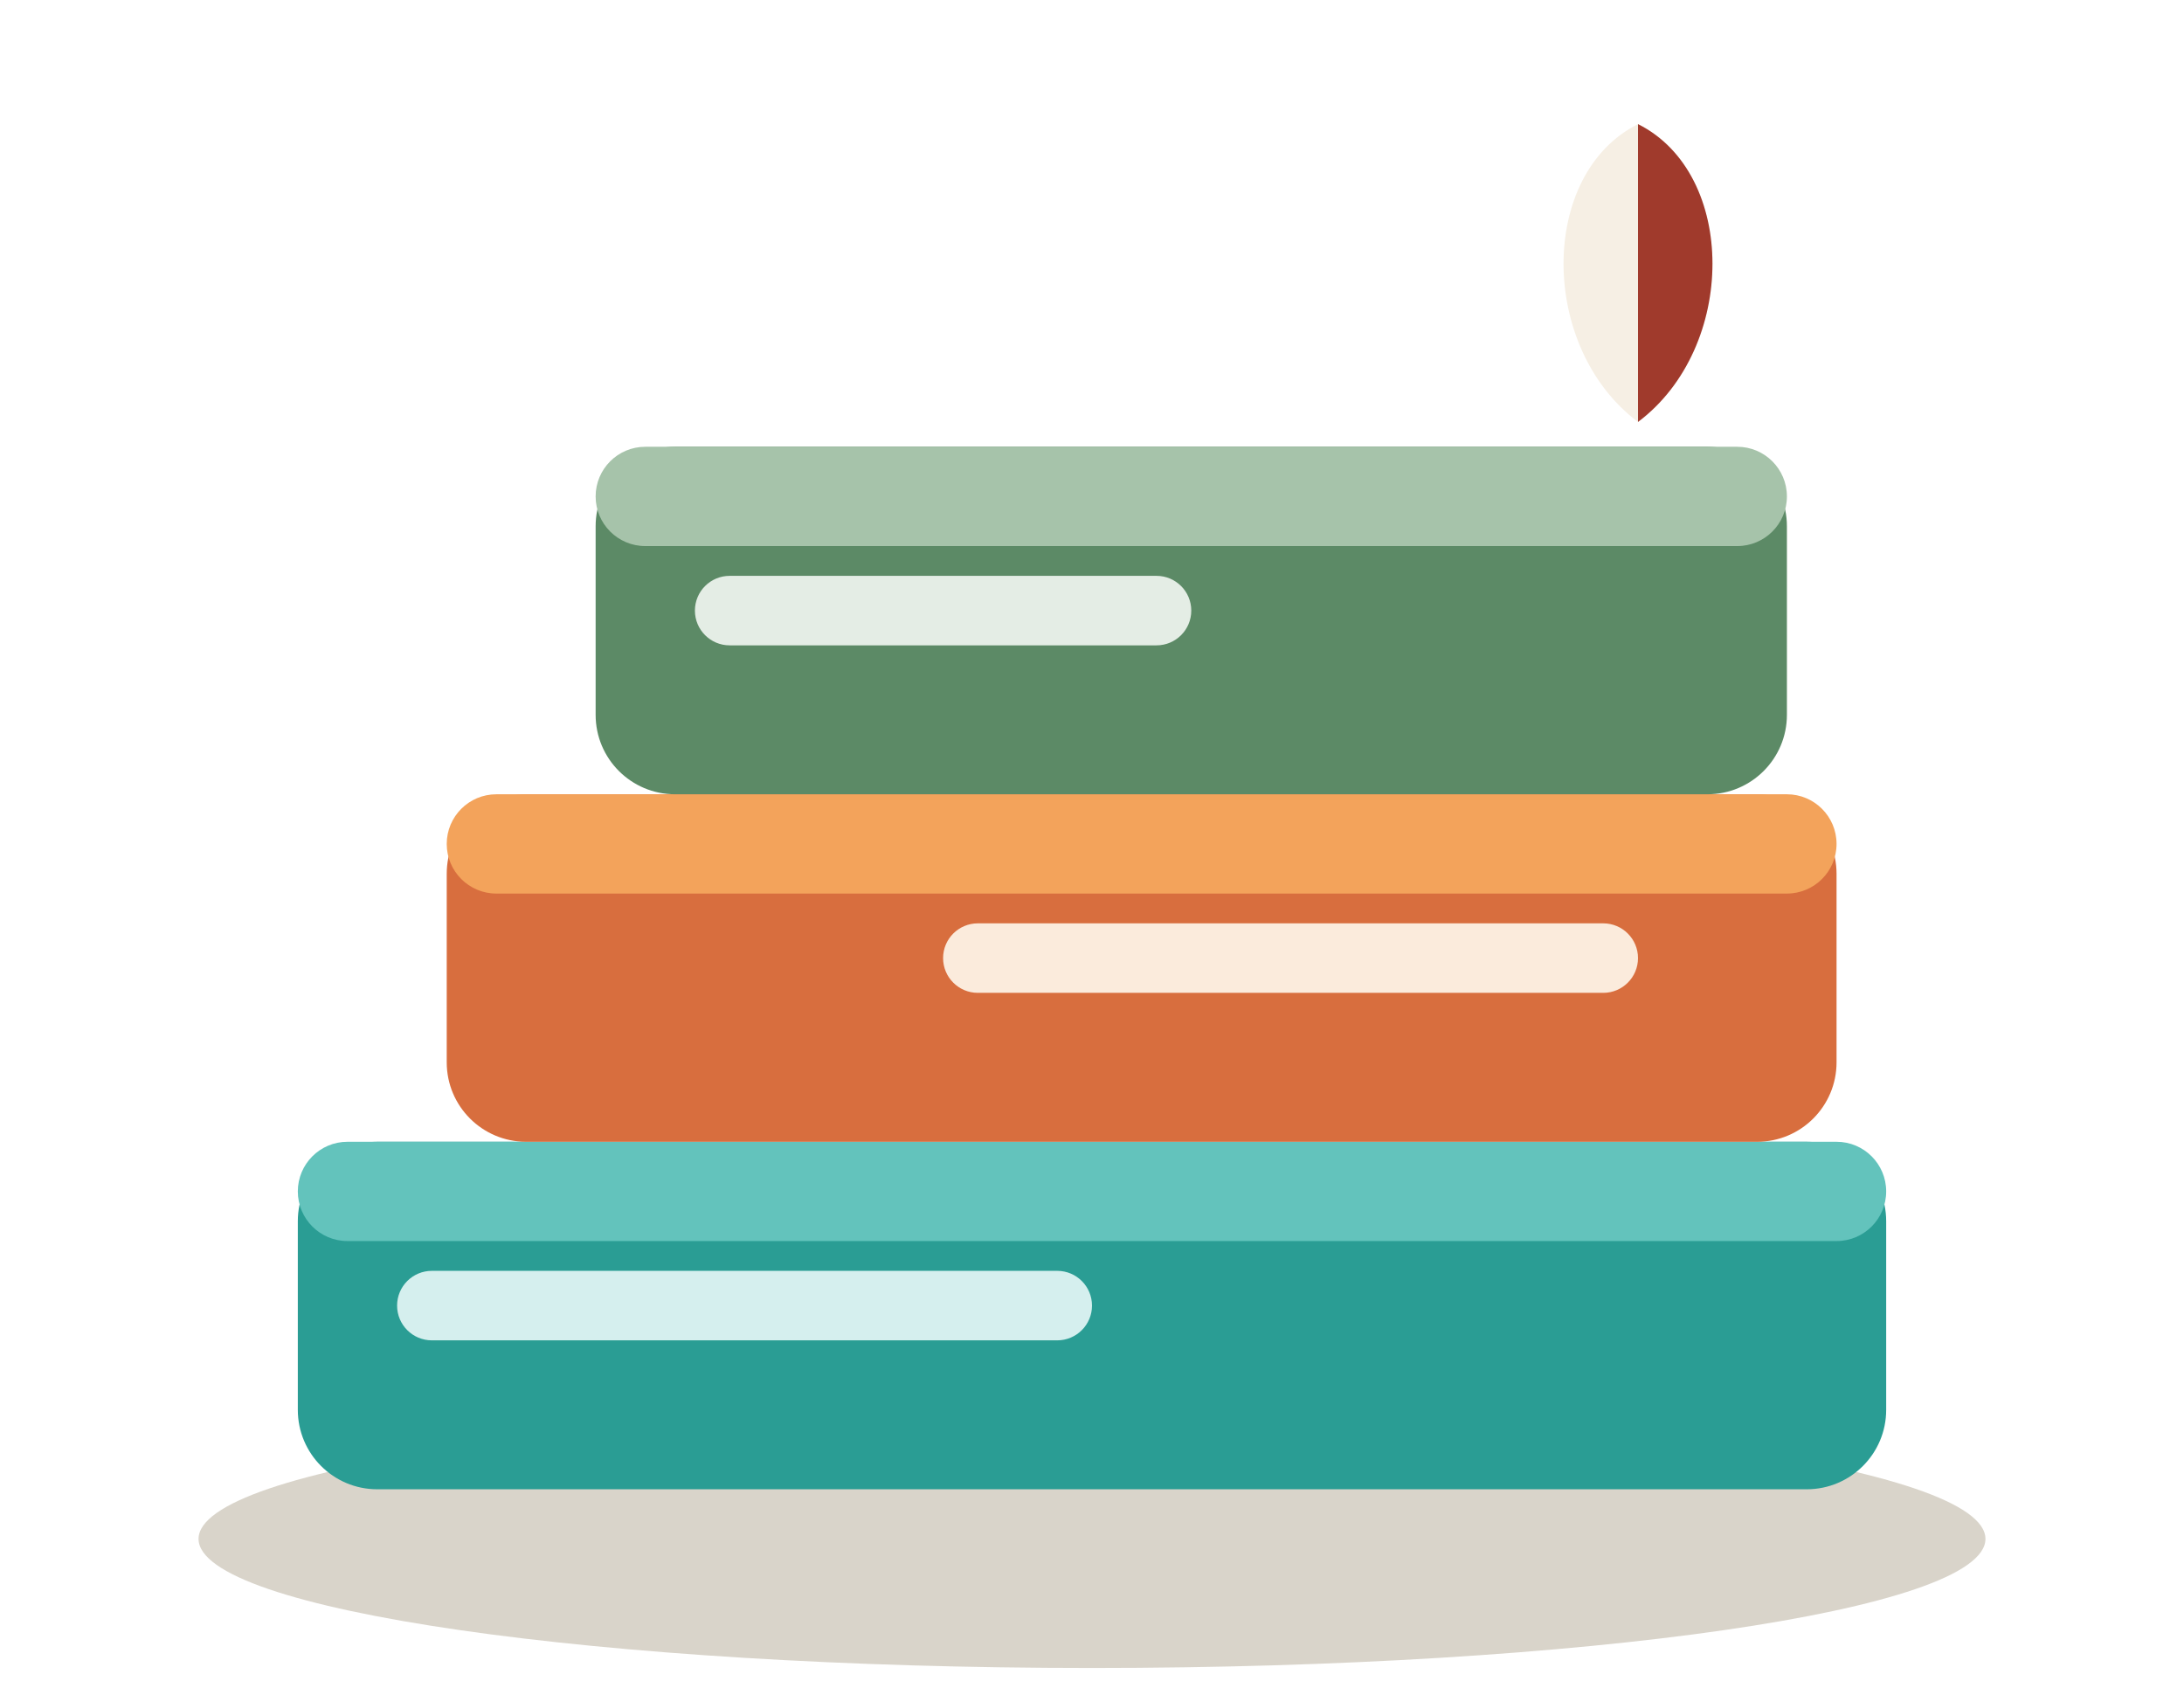
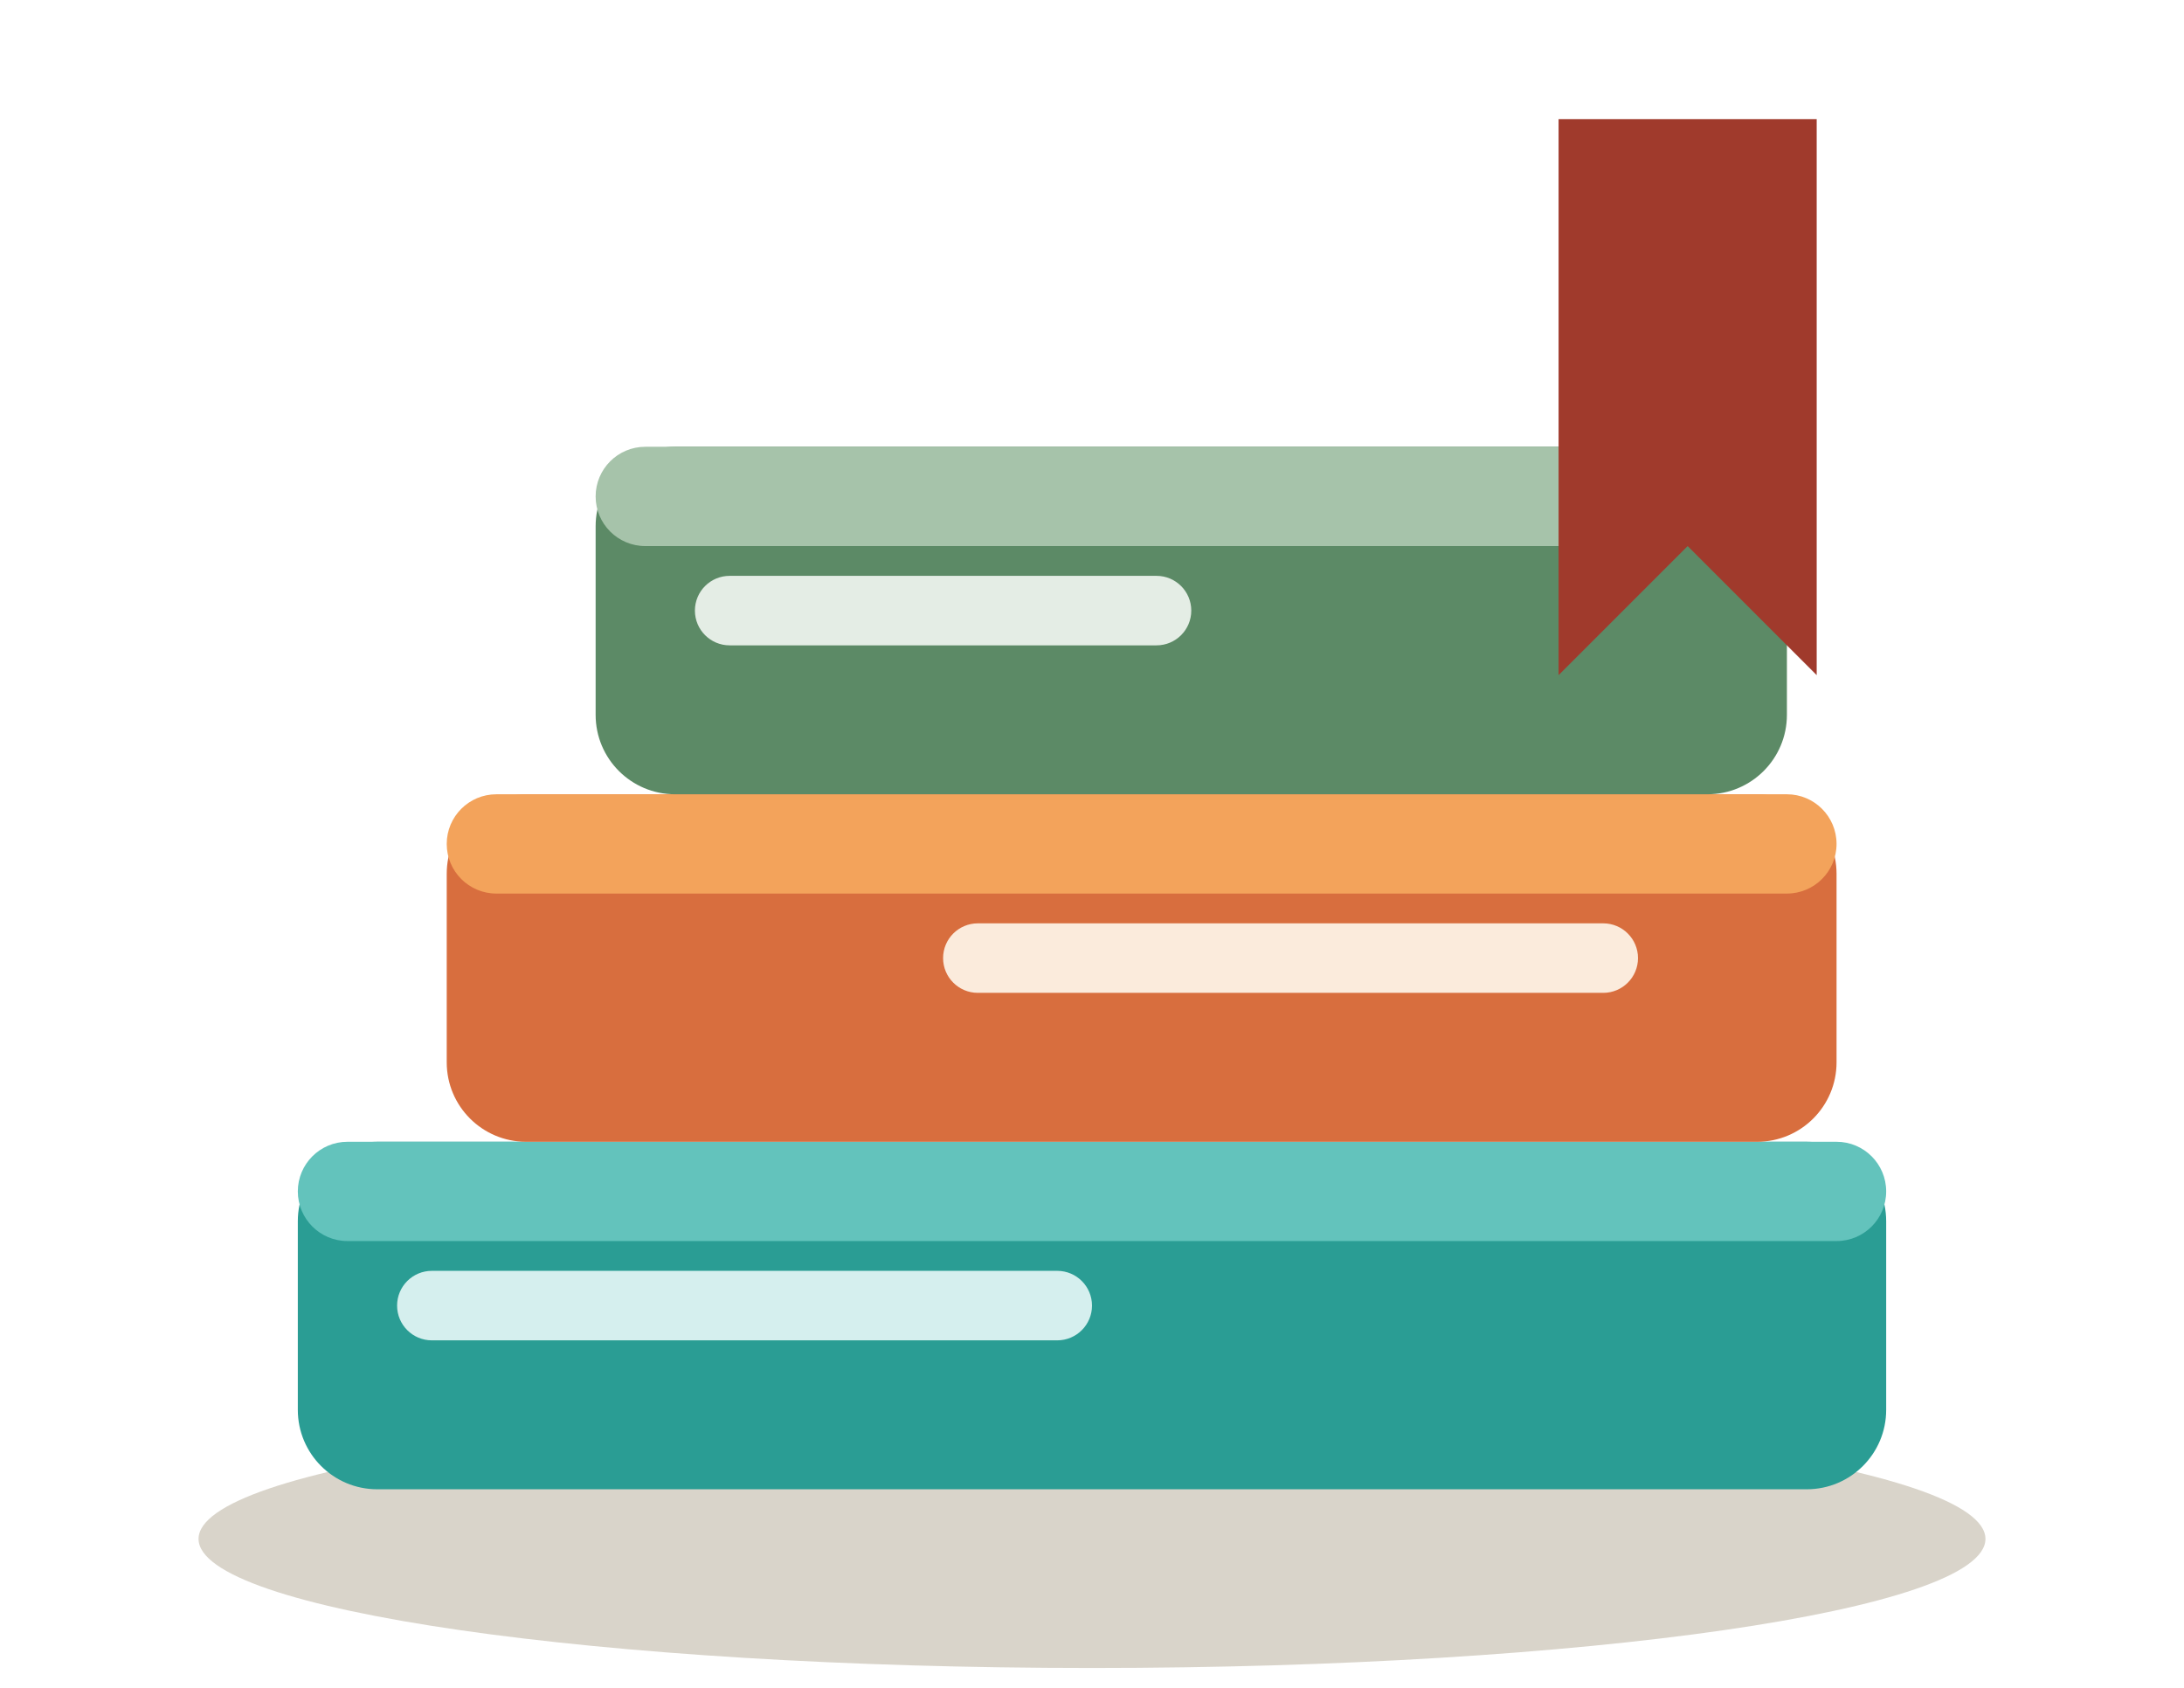
<svg xmlns="http://www.w3.org/2000/svg" viewBox="0 0 44 34" role="img" aria-label="Стопка книг">
  <ellipse cx="22" cy="31" rx="18" ry="2.6" fill="#d9d4ca" />
  <rect x="6" y="23" width="32" height="7" rx="1.6" fill="#2a9d94" />
  <rect x="6" y="23" width="32" height="2" rx="1" fill="#63c3bc" />
  <rect x="8" y="25.6" width="14" height="1.4" rx=".7" fill="#e8f8f7" opacity=".9" />
  <rect x="9" y="16" width="28" height="7" rx="1.6" fill="#d86e3e" />
  <rect x="9" y="16" width="28" height="2" rx="1" fill="#f3a35b" />
  <rect x="19" y="18.6" width="14" height="1.4" rx=".7" fill="#fff8ed" opacity=".9" />
  <rect x="12" y="9" width="24" height="7" rx="1.6" fill="#5c8a66" />
  <rect x="12" y="9" width="24" height="2" rx="1" fill="#a6c3aa" />
  <rect x="14" y="11.6" width="10" height="1.4" rx=".7" fill="#f3f7f3" opacity=".9" />
-   <path fill="#f6efe4" d="M33 2.5c2 1 2 4.5 0 6-2-1.5-2-5 0-6Z" />
-   <path fill="#a03a2c" d="M33 2.5c2 1 2 4.5 0 6V2.5Z" />
+   <path fill="#a03a2c" d="M31.4 2.4h5.2v11.2l-2.6-2.6-2.6 2.6V2.4Z" />
</svg>
